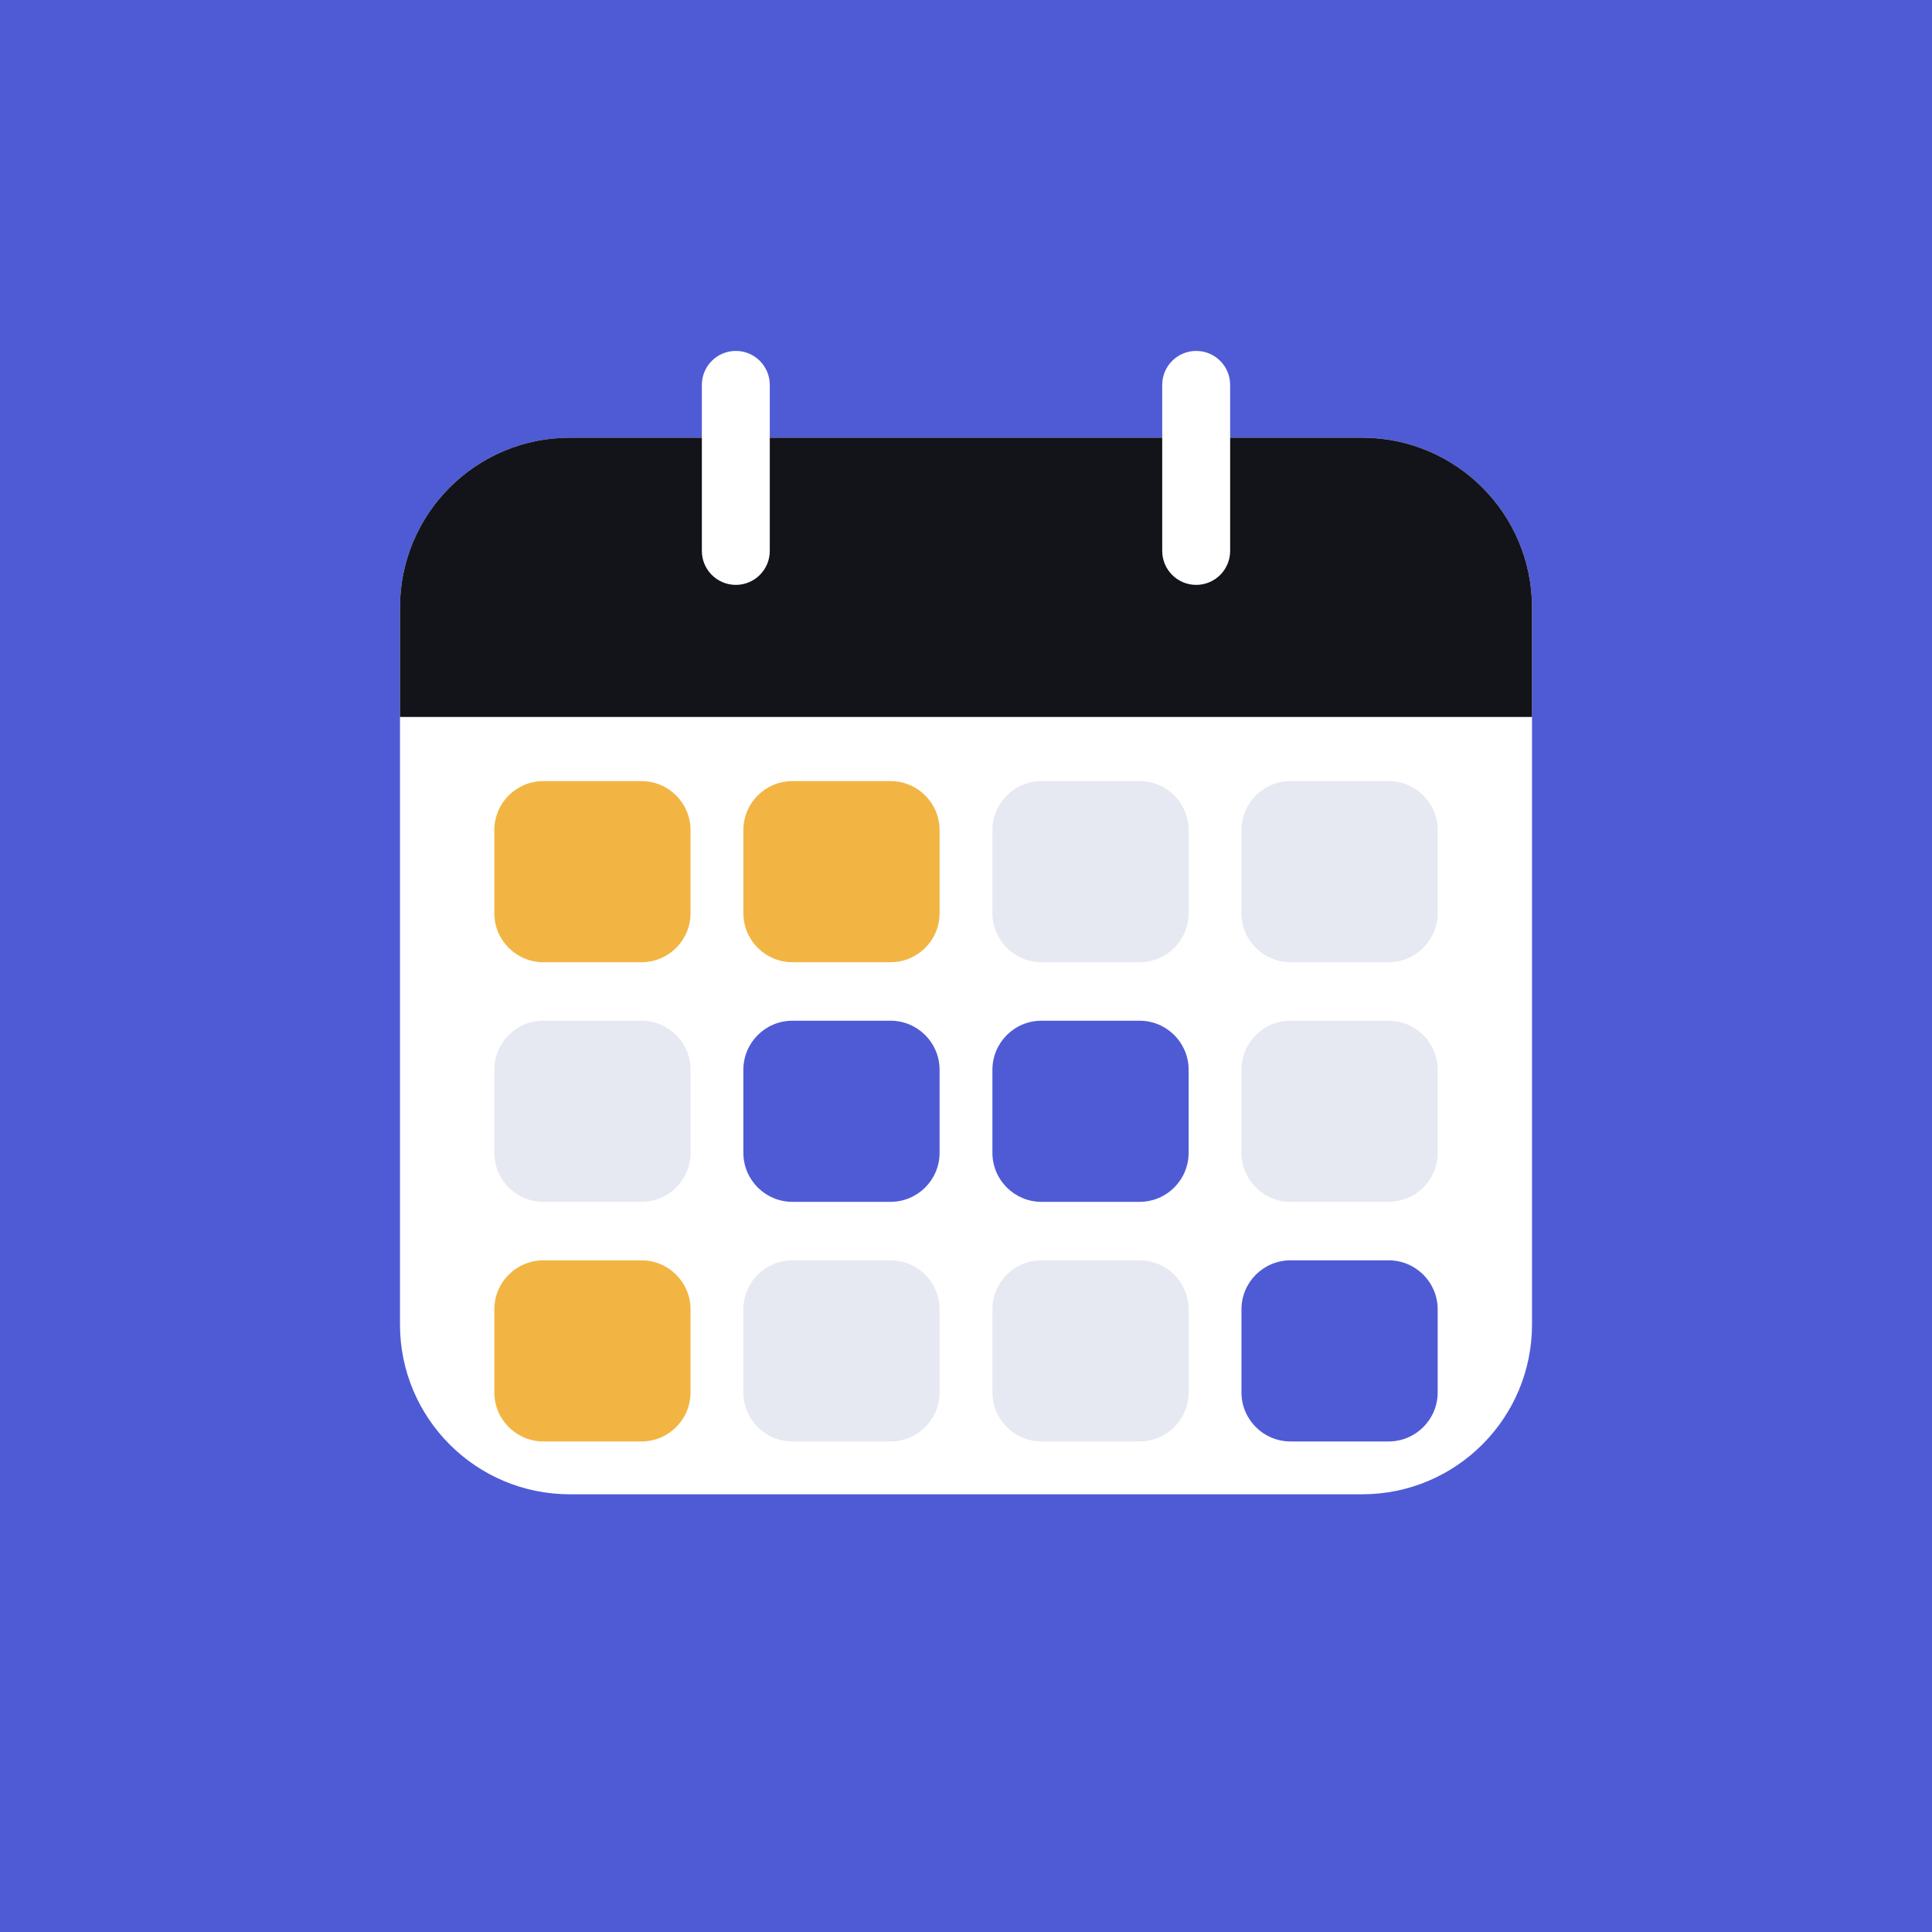
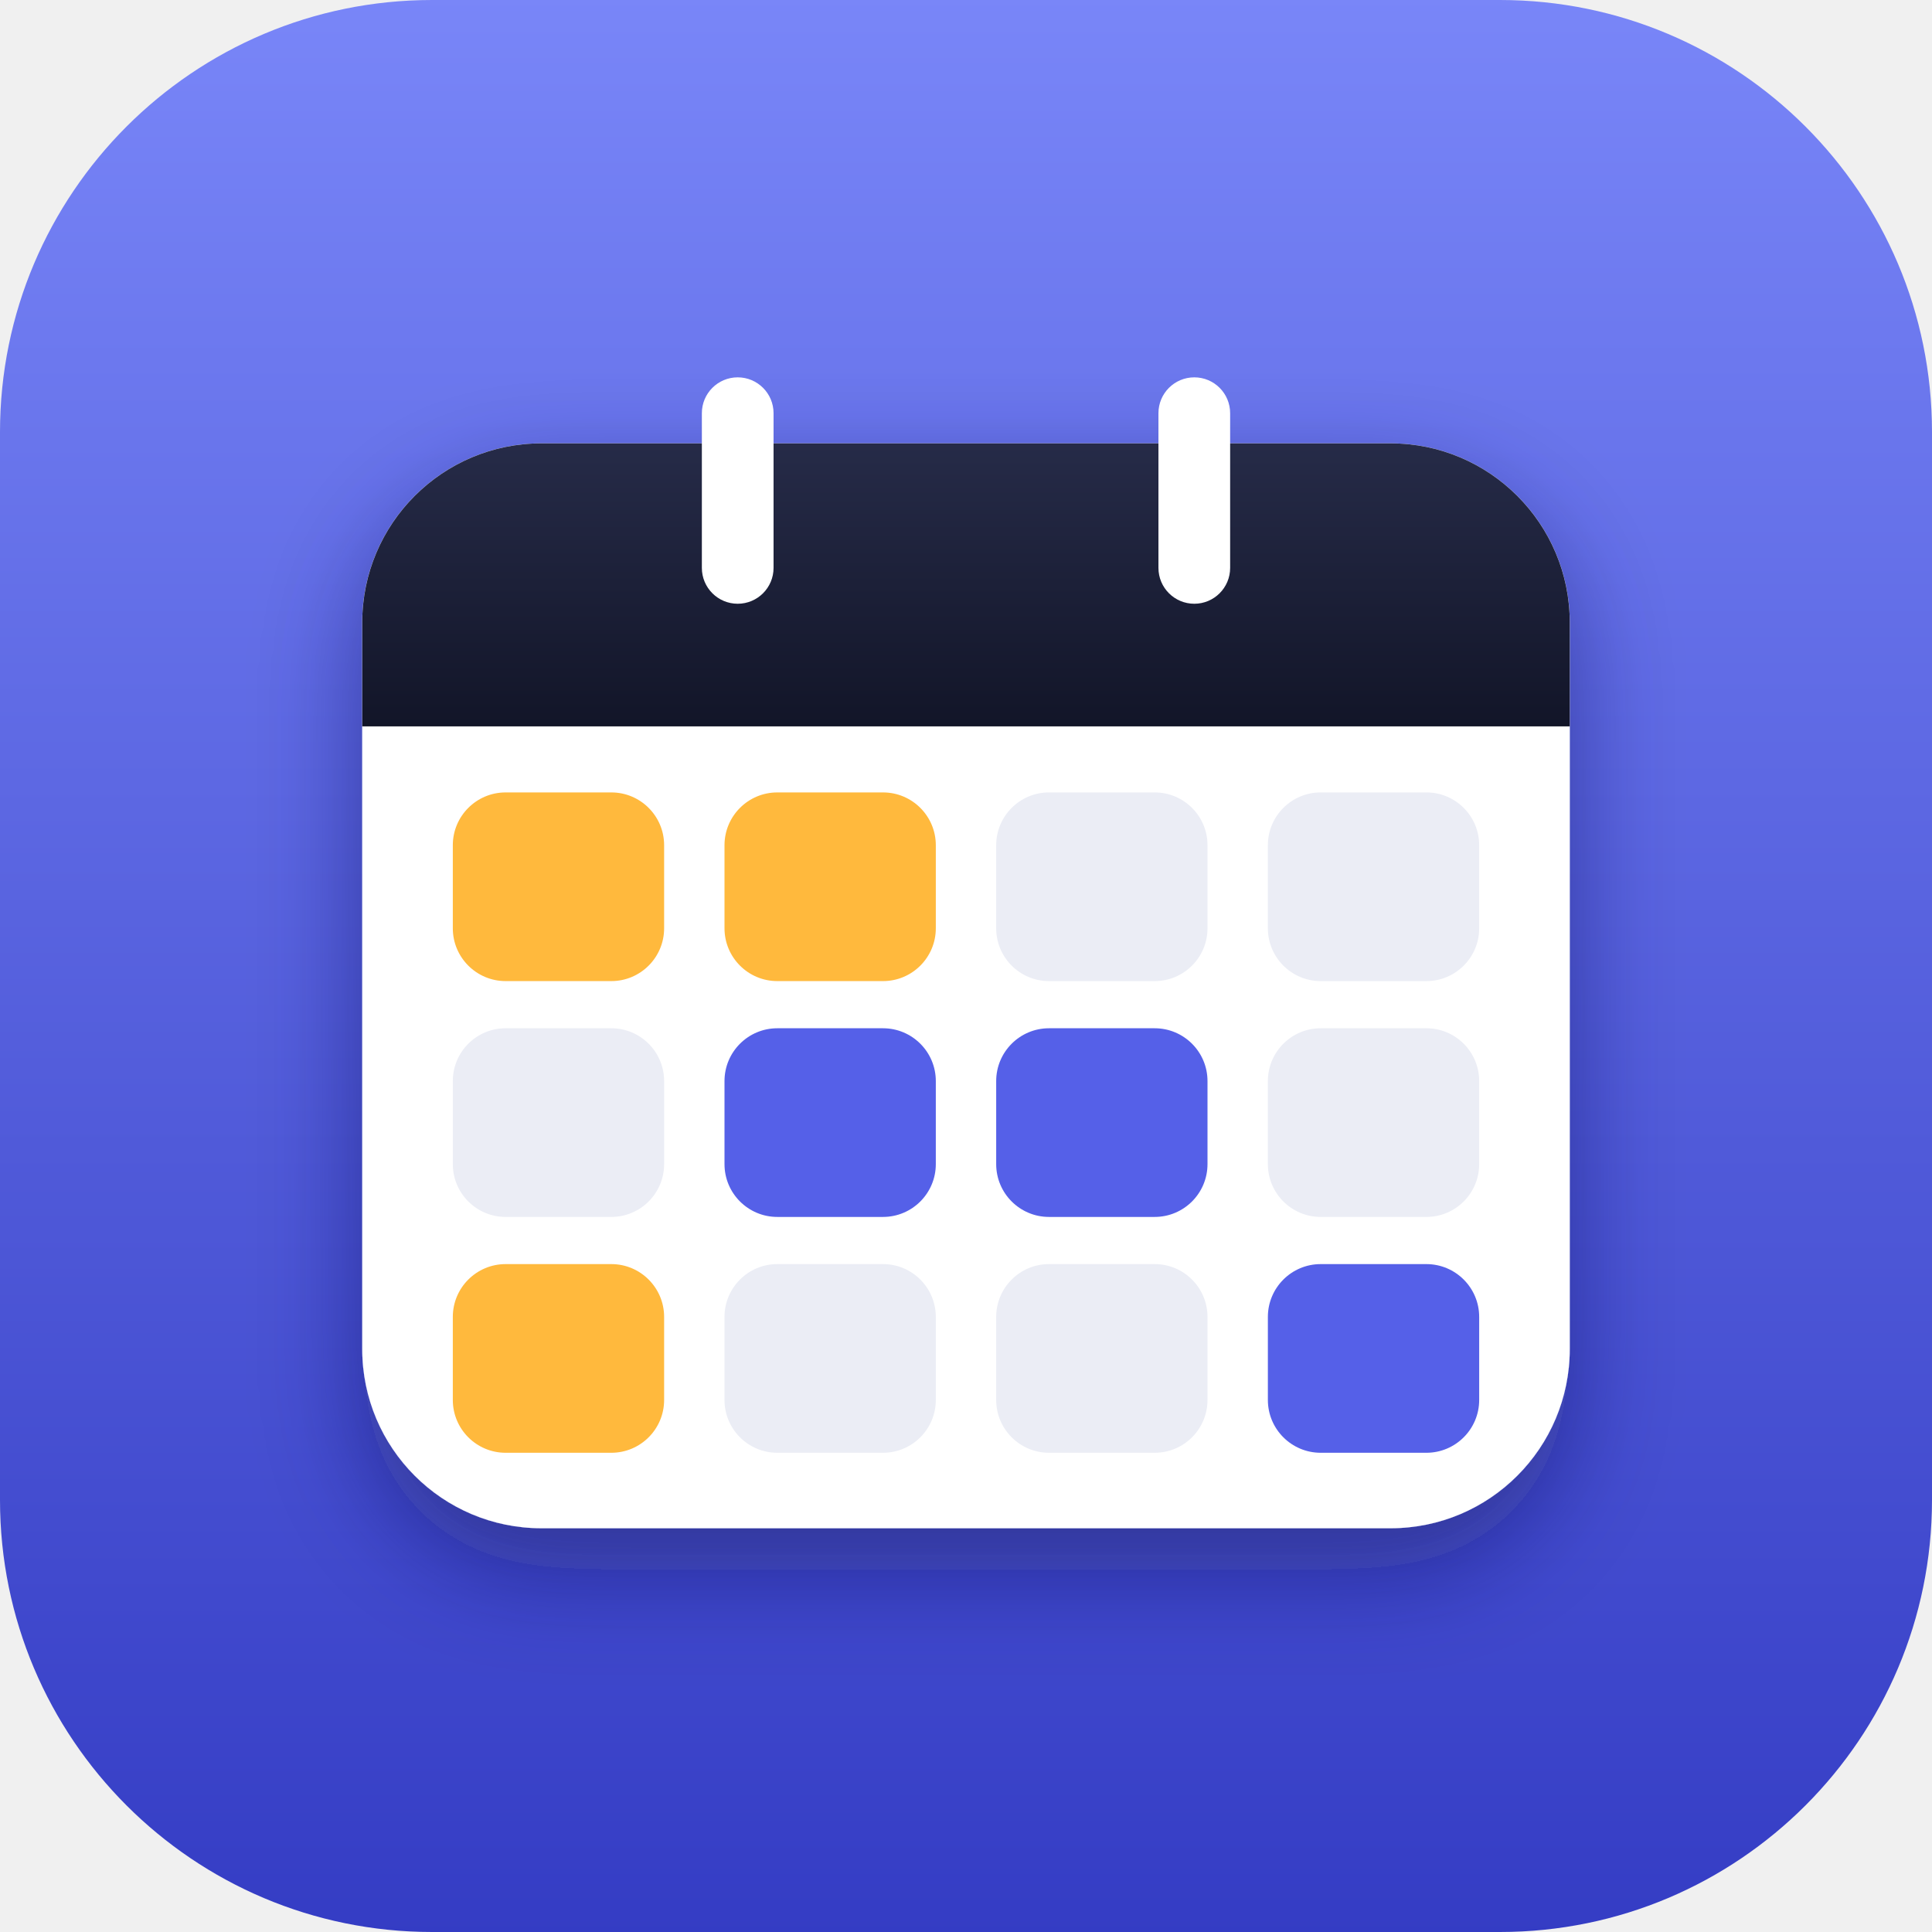
<svg xmlns="http://www.w3.org/2000/svg" viewBox="0 0 1024 1024">
-   <rect width="1024" height="1024" fill="#4F5BD5" />
-   <rect x="212" y="232" width="600" height="560" rx="90" fill="#fff" />
-   <path d="M212 322a90 90 0 0 1 90-90h420a90 90 0 0 1 90 90v58H212z" fill="#12141A" />
-   <rect x="372" y="186" width="36" height="124" rx="18" fill="#fff" />
-   <rect x="616" y="186" width="36" height="124" rx="18" fill="#fff" />
-   <rect x="262" y="414" width="104" height="96" rx="26" fill="#F2B544" />
-   <rect x="394" y="414" width="104" height="96" rx="26" fill="#F2B544" />
-   <rect x="526" y="414" width="104" height="96" rx="26" fill="#E6E9F1" />
-   <rect x="658" y="414" width="104" height="96" rx="26" fill="#E6E9F1" />
-   <rect x="262" y="541" width="104" height="96" rx="26" fill="#E6E9F1" />
-   <rect x="394" y="541" width="104" height="96" rx="26" fill="#4F5BD5" />
-   <rect x="526" y="541" width="104" height="96" rx="26" fill="#4F5BD5" />
-   <rect x="658" y="541" width="104" height="96" rx="26" fill="#E6E9F1" />
-   <rect x="262" y="668" width="104" height="96" rx="26" fill="#F2B544" />
-   <rect x="394" y="668" width="104" height="96" rx="26" fill="#E6E9F1" />
-   <rect x="526" y="668" width="104" height="96" rx="26" fill="#E6E9F1" />
-   <rect x="658" y="668" width="104" height="96" rx="26" fill="#4F5BD5" />
+   <defs>
+     <linearGradient id="g" x1="0" y1="0" x2="0" y2="1">
+       <stop offset="0" stop-color="#7986F8" />
+       <stop offset="1" stop-color="#343CC4" />
+     </linearGradient>
+     <linearGradient id="h" x1="0" y1="0" x2="0" y2="1">
+       <stop offset="0" stop-color="#262B48" />
+       <stop offset="1" stop-color="#121528" />
+     </linearGradient>
+     <filter id="s" x="-20%" y="-20%" width="140%" height="150%">
+       <feDropShadow dx="0" dy="22" stdDeviation="28" flood-color="#141858" flood-opacity=".47" />
+     </filter>
+   </defs>
+   <rect width="1024" height="1024" rx="229" fill="url(#g)" />
+   <g filter="url(#s)">
+     <rect x="192" y="235" width="640" height="575" rx="95" fill="#fff" />
+   </g>
+   <path d="M192 330a95 95 0 0 1 95-95h450a95 95 0 0 1 95 95v55H192z" fill="url(#h)" />
+   <rect x="372" y="200" width="38" height="120" rx="19" fill="#fff" />
+   <rect x="614" y="200" width="38" height="120" rx="19" fill="#fff" />
+   <rect x="240" y="420" width="112" height="100" rx="28" fill="#FFB93D" />
+   <rect x="384" y="420" width="112" height="100" rx="28" fill="#FFB93D" />
+   <rect x="528" y="420" width="112" height="100" rx="28" fill="#EBEDF5" />
+   <rect x="672" y="420" width="112" height="100" rx="28" fill="#EBEDF5" />
+   <rect x="240" y="545" width="112" height="100" rx="28" fill="#EBEDF5" />
+   <rect x="384" y="545" width="112" height="100" rx="28" fill="#5560E8" />
+   <rect x="528" y="545" width="112" height="100" rx="28" fill="#5560E8" />
+   <rect x="672" y="545" width="112" height="100" rx="28" fill="#EBEDF5" />
+   <rect x="240" y="670" width="112" height="100" rx="28" fill="#FFB93D" />
+   <rect x="384" y="670" width="112" height="100" rx="28" fill="#EBEDF5" />
+   <rect x="528" y="670" width="112" height="100" rx="28" fill="#EBEDF5" />
+   <rect x="672" y="670" width="112" height="100" rx="28" fill="#5560E8" />
</svg>
